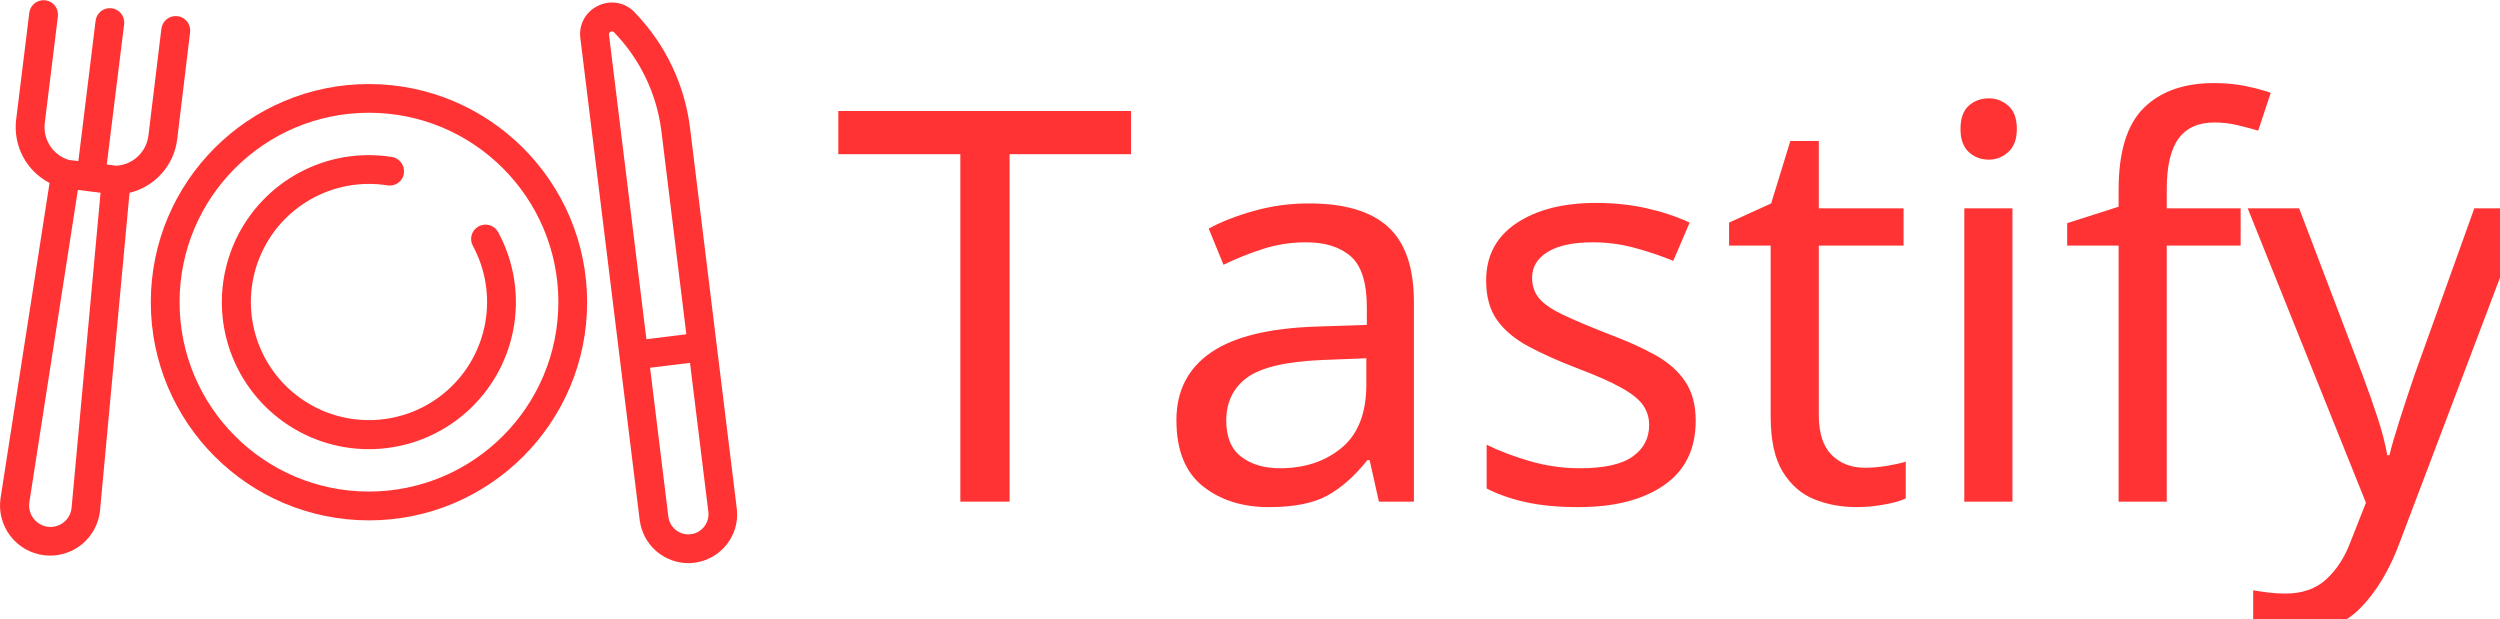
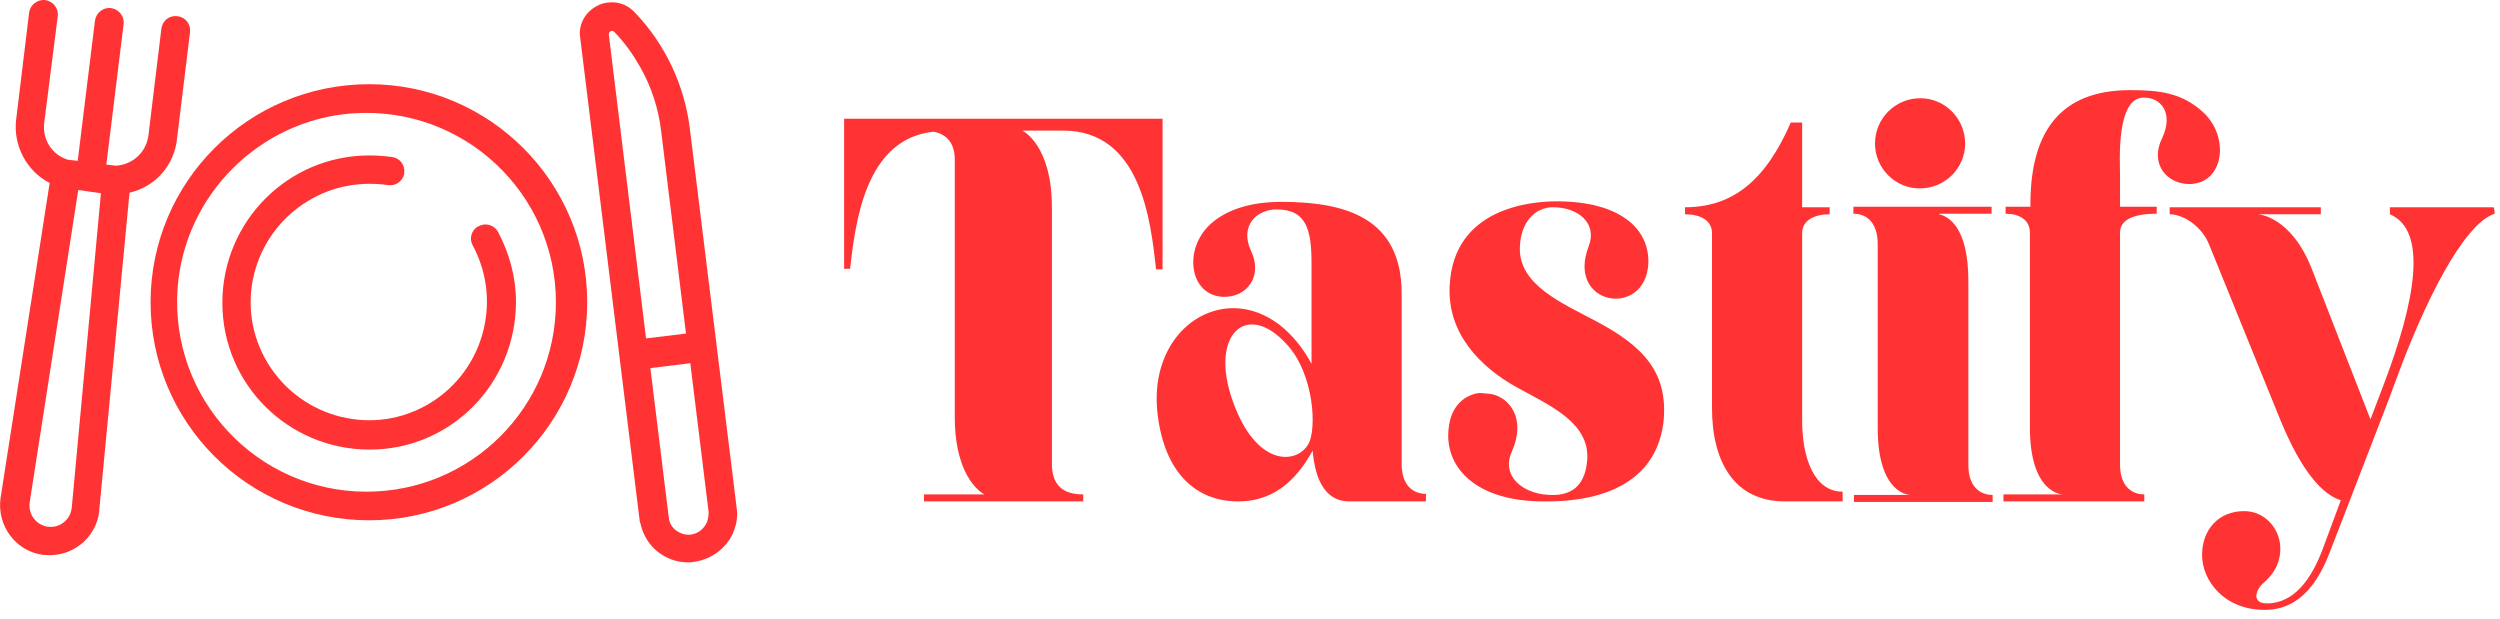
- <svg xmlns="http://www.w3.org/2000/svg" viewBox="0 0 463.18 114.63">
-   <defs>
-     <style>.cls-1{font-size:101.37px;font-family:Fragille-Reguler, Reguler;}.cls-1,.cls-3{fill:#f33;}.cls-2{letter-spacing:-0.05em;}</style>
-   </defs>
-   <g id="Capa_2" data-name="Capa 2">
-     <g id="Capa_1-2" data-name="Capa 1">
-       <text class="cls-1" transform="translate(154.3 92.94)">
-         <tspan class="cls-2">T</tspan>
-         <tspan x="59" y="0">astify</tspan>
-       </text>
-       <path class="cls-3" d="M68.36,15.57A40.42,40.42,0,1,0,108.78,56,40.47,40.47,0,0,0,68.36,15.57Zm0,75.5A35.09,35.09,0,1,1,103.45,56,35.12,35.12,0,0,1,68.36,91.07Z" />
-       <path class="cls-3" d="M92.29,43a2.67,2.67,0,0,0-3.62-1.06l-.12.07a2.66,2.66,0,0,0-.94,3.54A21.88,21.88,0,1,1,71.82,34.35a2.66,2.66,0,0,0,3-2.08.58.58,0,0,0,0-.14,2.67,2.67,0,0,0-2.21-3.05,28,28,0,0,0-4.3-.34A27.24,27.24,0,1,0,92.29,43Z" />
-       <path class="cls-3" d="M136.5,94.19l-8.65-70.46a37.34,37.34,0,0,0-10-21.16l-.23-.25a5.77,5.77,0,0,0-6.77-1.27,5.78,5.78,0,0,0-3.33,6l11,89.32q.06.42.15.84a9.09,9.09,0,0,0,8.85,7.12,8.48,8.48,0,0,0,1.11-.07,9.07,9.07,0,0,0,6.76-4.5c.14-.26.28-.52.4-.78s.22-.54.32-.82A9.08,9.08,0,0,0,136.5,94.19ZM112.83,6.43a.49.49,0,0,1,.31-.56.73.73,0,0,1,.26-.06.48.48,0,0,1,.37.18l.23.24a32.19,32.19,0,0,1,4.63,6.26,31.72,31.72,0,0,1,3.92,11.89l4.61,37.55-7.4.91ZM131,96.65a3.73,3.73,0,0,1-7.17-.9l-3.39-27.62,7.4-.9,3.4,27.61A3.8,3.8,0,0,1,131,96.65Z" />
-       <path class="cls-3" d="M32.9,3a2.67,2.67,0,0,0-3,2.32L27.5,25.11a6.36,6.36,0,0,1-5.95,5.59l-1.77-.22L23,4.5a2.66,2.66,0,1,0-5.29-.65l-3.19,26-1.77-.22A6.35,6.35,0,0,1,8.3,22.75L10.73,3a2.67,2.67,0,0,0-5.3-.65L3,22.1A11.64,11.64,0,0,0,9.18,33.9L.1,92.3v0a9.29,9.29,0,0,0,8.06,10.57h0a9.28,9.28,0,0,0,10.38-8.38L24,35.72a11.65,11.65,0,0,0,8.84-10L35.22,6A2.67,2.67,0,0,0,32.9,3ZM13.27,94A3.93,3.93,0,0,1,8.86,97.6h0a4,4,0,0,1-3.43-4.49l9-57.92,2.1.26h0l2.1.26Z" />
+ <svg xmlns="http://www.w3.org/2000/svg" version="1.1" id="Capa_1" x="0px" y="0px" viewBox="0 0 463.2 114.6" style="enable-background:new 0 0 463.2 114.6;" xml:space="preserve">
+   <style type="text/css">
+ 	.st0{enable-background:new    ;}
+ 	.st1{fill:#FF3333;}
+ </style>
+   <g id="Capa_2_1_">
+     <g id="Capa_1-2">
+       <g class="st0">
+         <path class="st1" d="M215.3,49.9c0,0-1,0-1.1,0c-1-9-2.8-25.7-17.2-25.7h-7.6c0,0,5.5,2.5,5.5,14.3V86c0,3.8,2,5.6,5.7,5.6h0.1     v1.3h-29.5v-1.3h11.2c0,0-5.5-2.5-5.5-14.4V29.6c0-3-1.4-4.7-3.9-5.2c-12.7,1.3-14.5,16.8-15.5,25.4c-0.1,0-1.1,0-1.1,0V22h59     V49.9z" />
+       </g>
+       <g class="st0">
+         <path class="st1" d="M264.2,92.9c-3.1,0-4.6,0-11.4,0h-2.6c-1.6,0-6.2-0.1-7-9.4c-2.4,4.3-6.3,9.4-13.8,9.4     c-7.9,0-13.6-5.4-14.9-16c-2.4-19.1,18.2-28.3,28.5-9.5V48.9c0-6.3-0.9-10.1-6.5-10.1c-3.6,0-6.9,3-4.7,7.7     c2.2,4.6-0.7,8.6-5.1,8.5c-6.4-0.2-7.5-8.9-2.4-13.5c3-2.7,7.5-4.1,13.1-4.1c11.8,0,22.3,2.9,22.3,17v31.6c0,3.8,2,5.5,4.5,5.5     V92.9z M242.4,82.3c1.6-2.7,1.1-12.9-3.9-18.4C231,55.5,224,62,228.4,74.3C232.7,86.5,240.2,86.1,242.4,82.3z" />
+         <path class="st1" d="M286.7,92.9H286c-12.9,0-18.4-6.6-17.6-13.5c0.4-4.2,3-6.3,5.8-6.6l2.1,0.2c3.5,0.7,6.5,4.7,3.8,10.7     c-1.8,4,1.2,7.2,5.8,7.9c0.1,0,0.1,0,0.1,0c4,0.5,7.7-0.5,8.1-6.6c0.3-6.7-6.8-9.8-13-13.2c-6.9-3.8-13-10.1-12.5-18.9     c0.7-14.4,15.1-15.6,19.8-15.6c11.9,0,17.3,5.2,17,11.6c-0.6,10.2-15.4,7.7-11-3.4c1.5-4.1-1.9-7.1-6.7-7.1c-3.3,0-6,2.8-6.1,7.5     c-0.2,6.9,7.9,10.3,14.1,13.6c8.7,4.6,13.5,9.5,12.5,18.8C306.5,91.5,293.2,92.9,286.7,92.9z" />
+         <path class="st1" d="M341.4,91.1v1.8h-10.7c-9.2,0-13.5-7.1-13.5-17.3V43.2c0-2.4-2.2-3.5-5-3.5v-1.3c8.8,0,14.9-4.9,19.6-15.7     h2.1v15.7h5.1v1.3c-2.8,0-5.1,1.1-5.1,3.5v34.7C333.9,85,336.2,91.1,341.4,91.1z" />
+         <path class="st1" d="M359.3,39.6v0.1c1.6,0.4,5.4,2.2,5.4,12.4c0,18.8,0,15.2,0,34.1c0,3.8,2,5.5,4.5,5.5v1.3     c-3.1,0-4.7,0-11.5,0h-14.2v-1.3h10.4c0,0-6,0-6-12.4V45.2c0-3.8-1.9-5.6-4.5-5.6v-1.3h25.6v1.3H359.3z M347.4,26.6     c0-4.7,3.8-8.4,8.4-8.4c4.6,0,8.3,3.8,8.3,8.4c0,4.6-3.8,8.3-8.3,8.3C351.2,35,347.4,31.2,347.4,26.6z" />
+         <path class="st1" d="M400.6,25.6c2.2-4.7-0.3-7.5-3.2-7.5c-5.4-0.4-4.6,12.1-4.6,14.2v6h6.8v1.3c-4.3,0-6.8,1.1-6.8,3.5v27.7     c0,1.7,0,3.3,0,4.4v10.9c0,3.8,2,5.5,4.5,5.5v1.3c-2.5,0-4.1,0-8.3,0h-17.8v-1.3h0.5h10.5c0,0-6.1,0-6.1-12.4v-0.1V39.6v3.5     c0-2.4-2-3.5-4.5-3.5v-1.3h4.6v-1.1c0.2-14.9,7.4-20.5,18.5-20.5c5.4,0,9.5,0.5,13.4,4c5.1,4.6,4,13.3-2.4,13.4     C401.3,34.1,398.3,30.2,400.6,25.6z" />
+         <path class="st1" d="M462.2,39.6c-5.8,1.9-13.1,16.6-18.3,30.9l-1.3,3.5l-6.6,17.1l-4.1,10.6c-2.1,5.7-5.5,11.3-12.3,11.3     c-7.5,0-11.6-5.4-11.6-10.2c0-4.6,3-8.1,7.8-8.1c3.8,0,6.7,3.2,6.7,7c0,3.1-1.8,5.2-3,6.2c-1.7,1.4-2.3,3.9,0.5,3.9     c5.2,0,8.4-4.8,10.4-10.2l3.3-8.9c-3.4-1.1-7.2-5.2-11.2-14.9l-13.2-32.5c-1.4-3.5-4.9-5.6-7.3-5.6v-1.3h28v1.3h-11.7     c0,0,6.2,0.2,10.1,10.3l10.8,27.7l2.7-7.1c5.3-14.1,8.2-27.8,0.9-30.9c0-0.2,0-1.3,0-1.3h19.1C462.2,38.3,462.2,39.4,462.2,39.6z     " />
+       </g>
+       <path class="st1" d="M68.4,15.6C46,15.6,27.9,33.7,27.9,56S46,96.4,68.4,96.4c22.3,0,40.4-18.1,40.4-40.4    C108.8,33.7,90.7,15.6,68.4,15.6z M67.9,91.1c-20.2,0-36.4-17.1-35-37.6C34.1,36.2,48.1,22.2,65.4,21C85.9,19.6,103,35.8,103,56    c0,0,0,0,0,0C103,75.4,87.3,91.1,67.9,91.1z" />
+       <path class="st1" d="M92.3,43c-0.7-1.3-2.3-1.8-3.6-1.1L88.5,42c-1.2,0.7-1.6,2.3-0.9,3.5c5.7,10.6,1.8,23.9-8.8,29.7    S54.9,77,49.1,66.4S47.3,42.5,58,36.7c4.2-2.3,9.1-3.1,13.9-2.4c1.4,0.2,2.7-0.7,3-2.1c0,0,0-0.1,0-0.1c0.2-1.5-0.8-2.8-2.2-3    c-1.4-0.2-2.9-0.3-4.3-0.3c-15,0-27.2,12.2-27.2,27.3s12.2,27.2,27.3,27.2S95.6,71,95.6,55.9C95.6,51.4,94.4,47,92.3,43z" />
+       <path class="st1" d="M136.5,94.2l-8.7-70.5c-1-7.9-4.5-15.4-10-21.2l-0.2-0.2c-1.7-1.9-4.5-2.4-6.8-1.3c-2.3,1.1-3.7,3.5-3.3,6    l11,89.3c0,0.3,0.1,0.6,0.2,0.8c0.9,4.2,4.6,7.1,8.8,7.1c0.4,0,0.7,0,1.1-0.1c2.8-0.4,5.3-2,6.8-4.5c0.1-0.3,0.3-0.5,0.4-0.8    s0.2-0.5,0.3-0.8C136.5,96.9,136.7,95.5,136.5,94.2z M112.8,6.4c0-0.2,0.1-0.5,0.3-0.6c0.1,0,0.2-0.1,0.3-0.1    c0.1,0,0.3,0.1,0.4,0.2l0.2,0.2c1.8,1.9,3.3,4,4.6,6.3c2.1,3.7,3.4,7.7,3.9,11.9l4.6,37.5l-7.4,0.9L112.8,6.4z M131,96.7    c-0.8,1.9-2.9,2.9-4.8,2.1c-1.3-0.5-2.2-1.6-2.3-3l-3.4-27.6l7.4-0.9l3.4,27.6C131.3,95.5,131.2,96.1,131,96.7z" />
+       <path class="st1" d="M32.9,3c-1.5-0.2-2.8,0.8-3,2.3c0,0,0,0,0,0l-2.4,19.8c-0.4,3.1-2.9,5.4-6,5.6l-1.8-0.2l3.2-26    c0.2-1.5-0.9-2.8-2.3-3c-1.5-0.2-2.8,0.9-3,2.3l-3.2,26l-1.8-0.2c-3-0.9-4.8-3.8-4.4-6.9L10.7,3c0.2-1.5-0.9-2.8-2.4-3    C6.9-0.1,5.6,0.9,5.4,2.3L3,22.1c-0.6,4.8,1.9,9.6,6.2,11.8L0.1,92.3l0,0c-0.7,5.1,2.8,9.8,7.8,10.5c0.1,0,0.1,0,0.2,0l0,0    c5.1,0.6,9.7-3,10.3-8.1c0-0.1,0-0.2,0-0.3L24,35.7c4.8-1.1,8.3-5.1,8.8-10L35.2,6C35.4,4.5,34.4,3.2,32.9,3C32.9,3,32.9,3,32.9,3    z M13.3,94c-0.2,2.2-2.1,3.8-4.2,3.6c-0.1,0-0.1,0-0.2,0l0,0c-2.2-0.3-3.7-2.3-3.4-4.5l9-57.9l2.1,0.3l0,0l2.1,0.3L13.3,94z" />
    </g>
  </g>
</svg>
